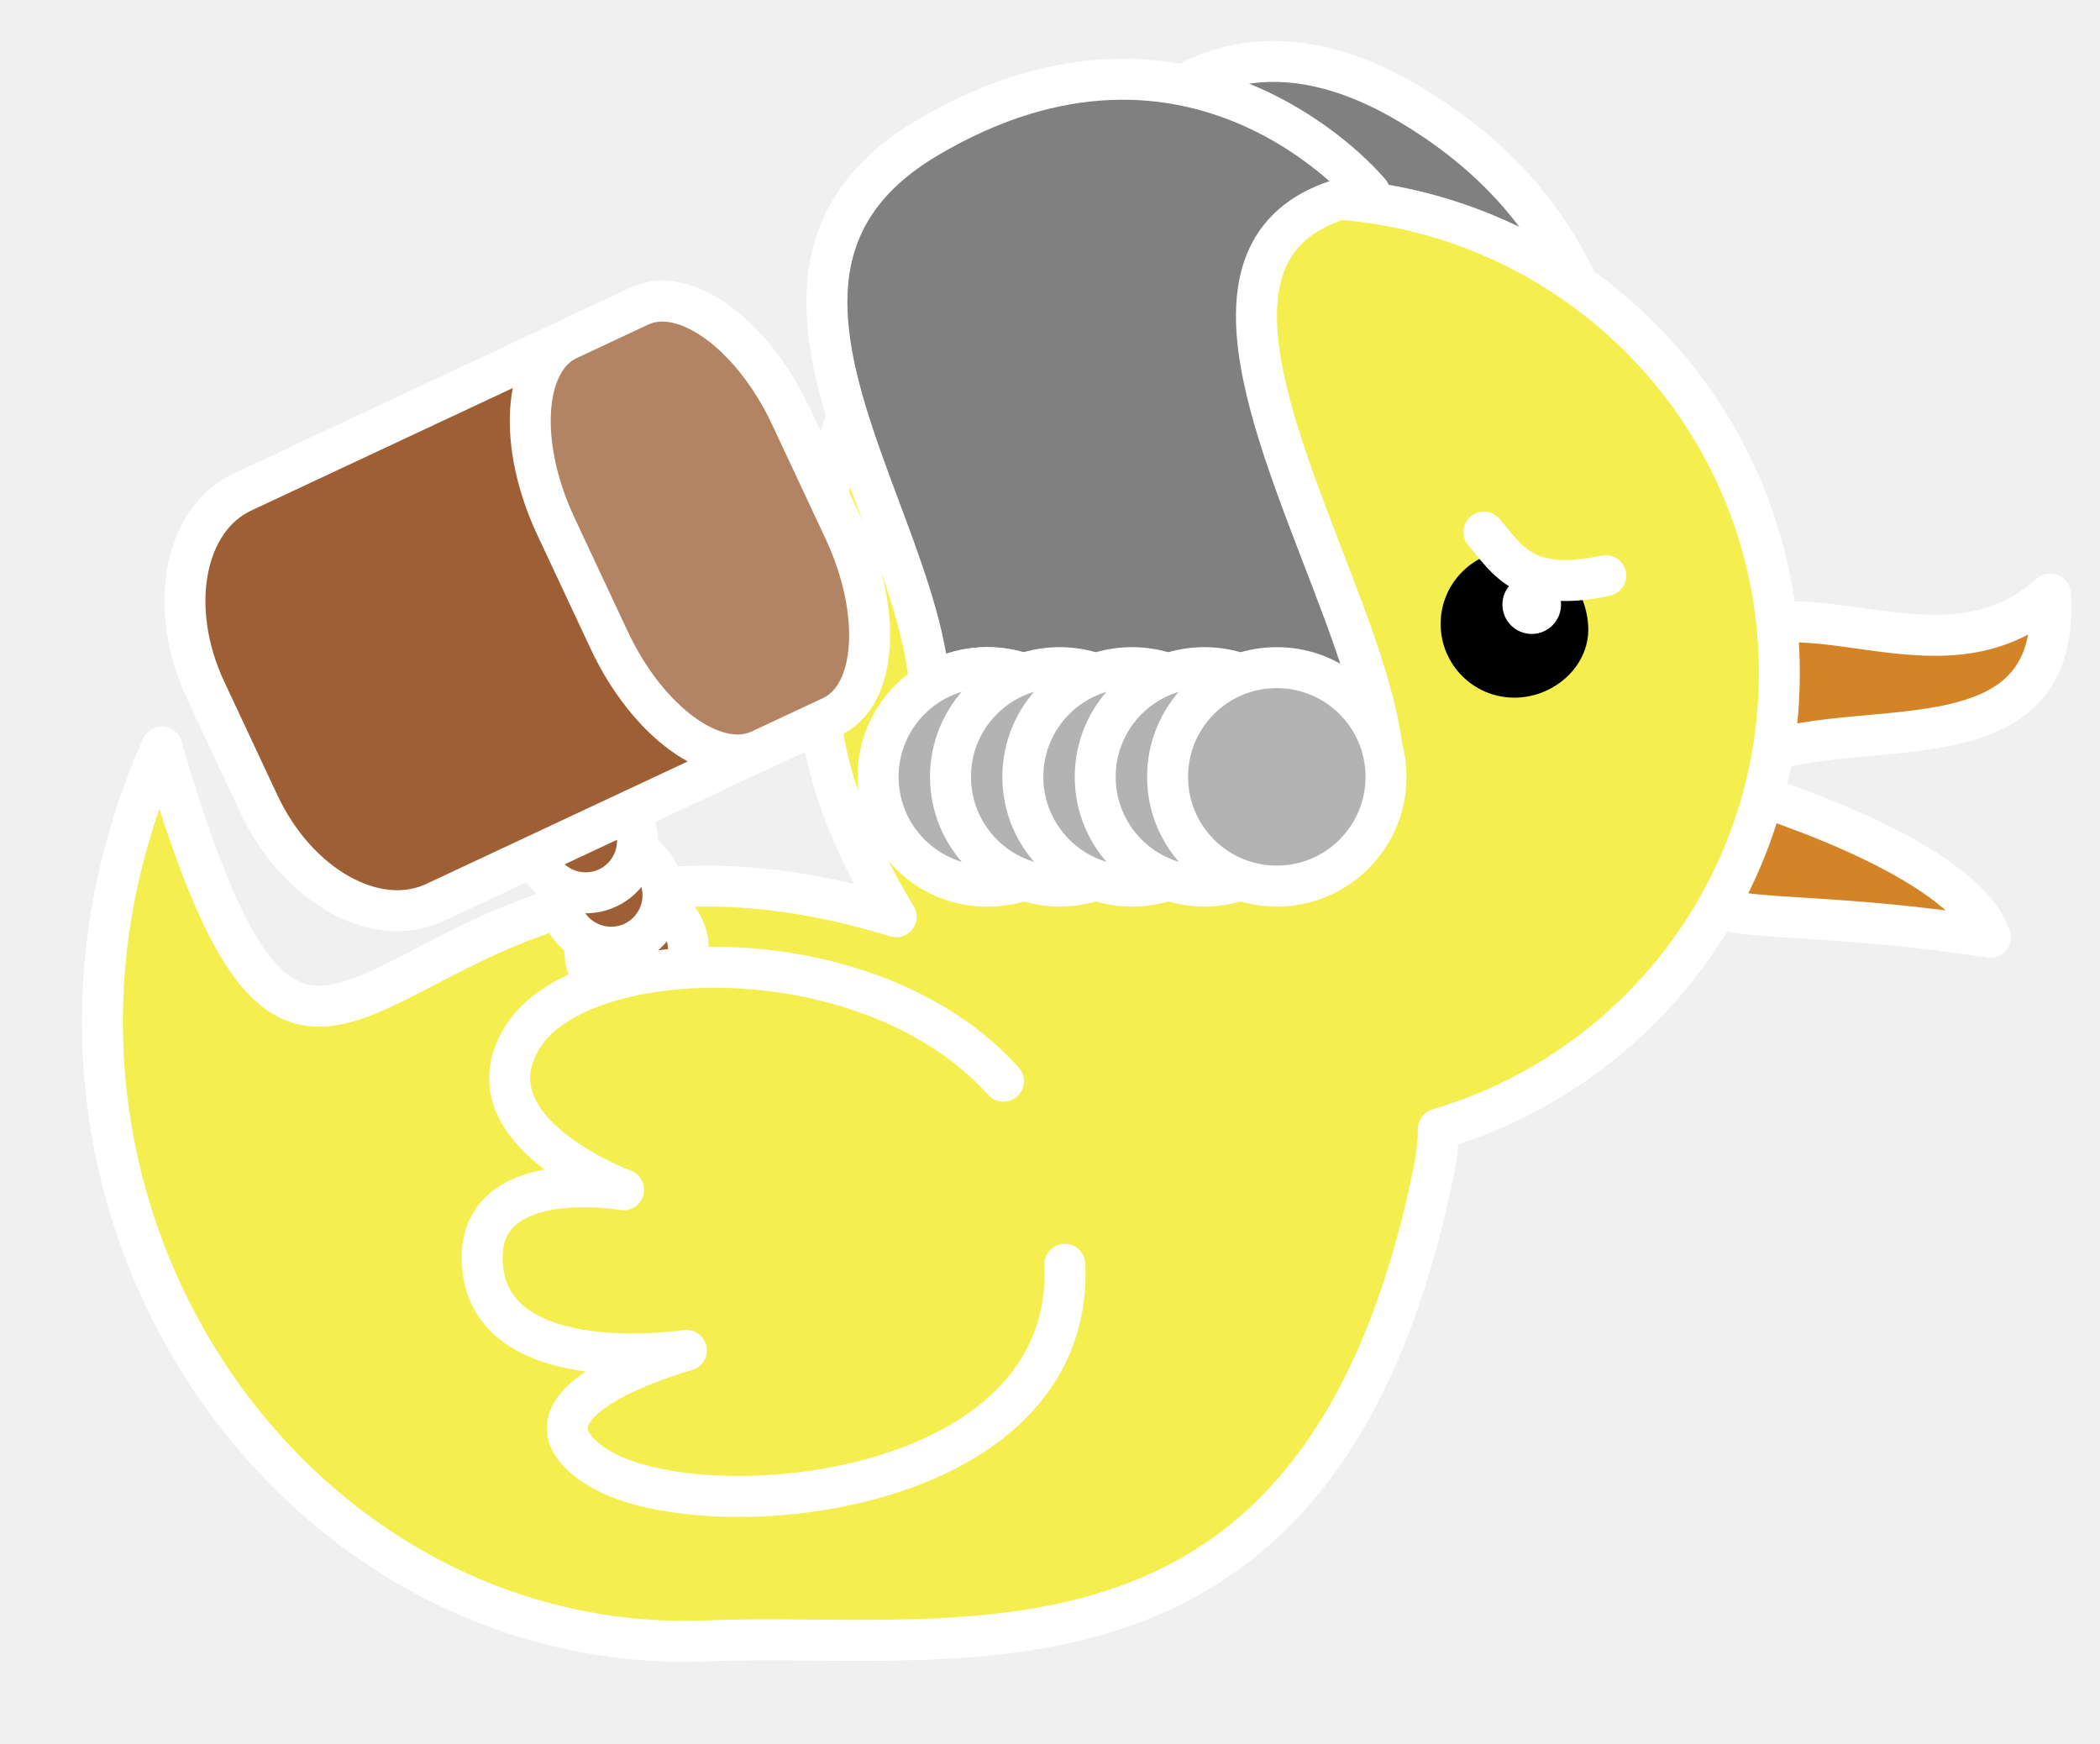
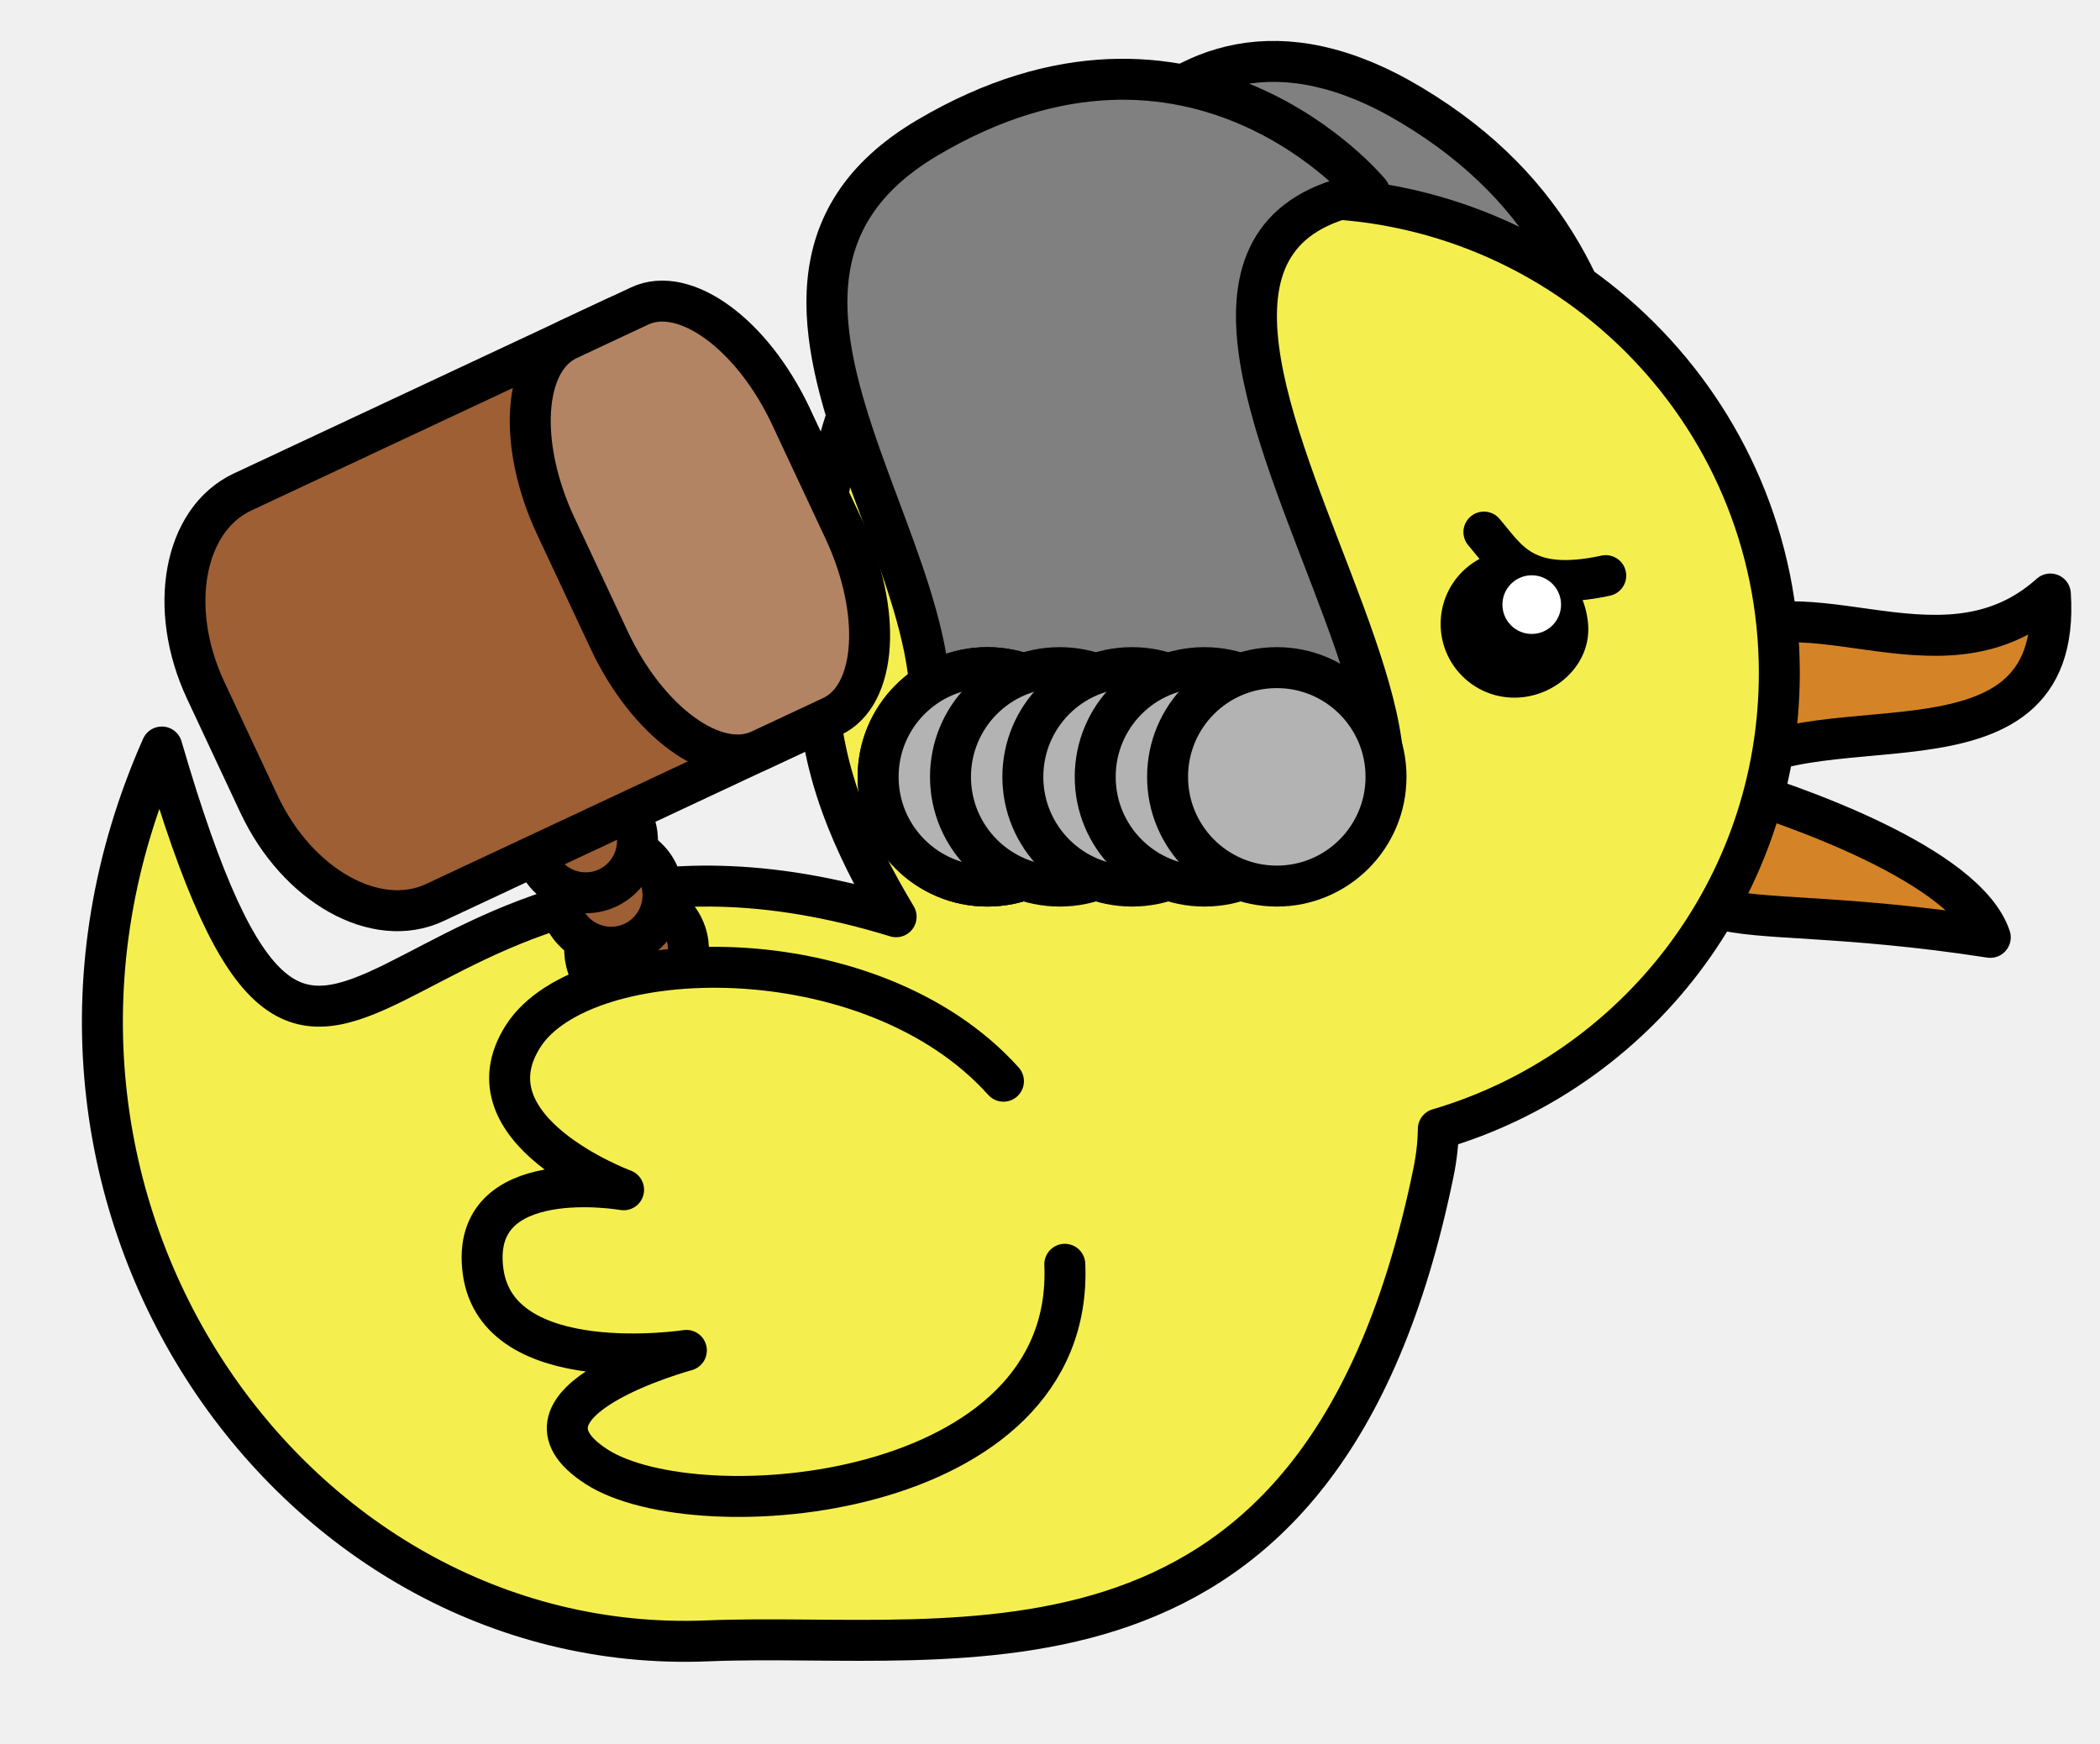
<svg xmlns="http://www.w3.org/2000/svg" viewBox="0 0 256.35 212.84" width="256.35" height="212.84" id="svg2" version="1.1">
  <defs id="defs4" />
  <g id="layer1" transform="translate(-148.1399,-83.53932)">
    <g transform="matrix(-0.9512111,0.3085409,0.3085409,0.9512111,830.8332,-104.414)" id="g3784" style="stroke-linecap:round;stroke-linejoin:round">
-       <path style="fill:#808080;fill-opacity:1;stroke:#ffffff;stroke-width:5;stroke-linecap:round;stroke-linejoin:round;stroke-miterlimit:4;stroke-opacity:1;stroke-dasharray:none" d="m 531.333,115.029 c 15.186,-20.85 -11.122,-50.353 16.172,-81.577 24.982,-28.579 49.578,5.998 49.578,5.998 -45.142,7.333 31.169,94.246 -31.084,83.579 -46.727,-8.006 -34.667,-8 -34.667,-8 z" id="path3786" />
-       <path id="path3788" d="m 553.333,113.029 c 0,7.364 -5.97,13.333 -13.333,13.333 -7.364,0 -13.333,-5.97 -13.333,-13.333 0,-7.327 5.893,-13.307 13.286,-13.333 7.393,-0.026 13.381,5.969 13.381,13.333 z" style="color:#000000;fill:#b3b3b3;fill-opacity:1;fill-rule:nonzero;stroke:#ffffff;stroke-width:5;stroke-linecap:round;stroke-linejoin:round;stroke-miterlimit:4;stroke-opacity:1;stroke-dashoffset:0;marker:none;visibility:visible;display:inline;overflow:visible;enable-background:accumulate" />
-       <path style="color:#000000;fill:#b3b3b3;fill-opacity:1;fill-rule:nonzero;stroke:#ffffff;stroke-width:5;stroke-linecap:round;stroke-linejoin:round;stroke-miterlimit:4;stroke-opacity:1;stroke-dashoffset:0;marker:none;visibility:visible;display:inline;overflow:visible;enable-background:accumulate" d="m 564.667,113.029 c 0,7.364 -5.97,13.333 -13.333,13.333 -7.364,0 -13.333,-5.97 -13.333,-13.333 0,-7.327 5.893,-13.307 13.286,-13.333 7.393,-0.026 13.381,5.969 13.381,13.333 z" id="path3790" />
-       <path id="path3792" d="m 576.667,113.029 c 0,7.364 -5.97,13.333 -13.333,13.333 -7.364,0 -13.333,-5.97 -13.333,-13.333 0,-7.327 5.893,-13.307 13.286,-13.333 7.393,-0.026 13.381,5.969 13.381,13.333 z" style="color:#000000;fill:#b3b3b3;fill-opacity:1;fill-rule:nonzero;stroke:#ffffff;stroke-width:5;stroke-linecap:round;stroke-linejoin:round;stroke-miterlimit:4;stroke-opacity:1;stroke-dashoffset:0;marker:none;visibility:visible;display:inline;overflow:visible;enable-background:accumulate" />
-       <path style="color:#000000;fill:#b3b3b3;fill-opacity:1;fill-rule:nonzero;stroke:#ffffff;stroke-width:5;stroke-linecap:round;stroke-linejoin:round;stroke-miterlimit:4;stroke-opacity:1;stroke-dashoffset:0;marker:none;visibility:visible;display:inline;overflow:visible;enable-background:accumulate" d="m 590,113.029 c 0,7.364 -5.97,13.333 -13.333,13.333 -7.364,0 -13.333,-5.97 -13.333,-13.333 0,-7.327 5.893,-13.307 13.286,-13.333 7.393,-0.026 13.381,5.969 13.381,13.333 z" id="path3794" />
+       <path style="fill:#808080;fill-opacity:1;stroke:#000000;stroke-width:5;stroke-linecap:round;stroke-linejoin:round;stroke-miterlimit:4;stroke-opacity:1;stroke-dasharray:none" d="m 531.333,115.029 c 15.186,-20.85 -11.122,-50.353 16.172,-81.577 24.982,-28.579 49.578,5.998 49.578,5.998 -45.142,7.333 31.169,94.246 -31.084,83.579 -46.727,-8.006 -34.667,-8 -34.667,-8 z" id="path3786" />
+       <path id="path3788" d="m 553.333,113.029 c 0,7.364 -5.97,13.333 -13.333,13.333 -7.364,0 -13.333,-5.97 -13.333,-13.333 0,-7.327 5.893,-13.307 13.286,-13.333 7.393,-0.026 13.381,5.969 13.381,13.333 z" style="color:#000000;fill:#b3b3b3;fill-opacity:1;fill-rule:nonzero;stroke:#000000;stroke-width:5;stroke-linecap:round;stroke-linejoin:round;stroke-miterlimit:4;stroke-opacity:1;stroke-dashoffset:0;marker:none;visibility:visible;display:inline;overflow:visible;enable-background:accumulate" />
+       <path style="color:#000000;fill:#b3b3b3;fill-opacity:1;fill-rule:nonzero;stroke:#000000;stroke-width:5;stroke-linecap:round;stroke-linejoin:round;stroke-miterlimit:4;stroke-opacity:1;stroke-dashoffset:0;marker:none;visibility:visible;display:inline;overflow:visible;enable-background:accumulate" d="m 564.667,113.029 c 0,7.364 -5.97,13.333 -13.333,13.333 -7.364,0 -13.333,-5.97 -13.333,-13.333 0,-7.327 5.893,-13.307 13.286,-13.333 7.393,-0.026 13.381,5.969 13.381,13.333 z" id="path3790" />
+       <path id="path3792" d="m 576.667,113.029 c 0,7.364 -5.97,13.333 -13.333,13.333 -7.364,0 -13.333,-5.97 -13.333,-13.333 0,-7.327 5.893,-13.307 13.286,-13.333 7.393,-0.026 13.381,5.969 13.381,13.333 z" style="color:#000000;fill:#b3b3b3;fill-opacity:1;fill-rule:nonzero;stroke:#000000;stroke-width:5;stroke-linecap:round;stroke-linejoin:round;stroke-miterlimit:4;stroke-opacity:1;stroke-dashoffset:0;marker:none;visibility:visible;display:inline;overflow:visible;enable-background:accumulate" />
+       <path style="color:#000000;fill:#b3b3b3;fill-opacity:1;fill-rule:nonzero;stroke:#000000;stroke-width:5;stroke-linecap:round;stroke-linejoin:round;stroke-miterlimit:4;stroke-opacity:1;stroke-dashoffset:0;marker:none;visibility:visible;display:inline;overflow:visible;enable-background:accumulate" d="m 590,113.029 c 0,7.364 -5.97,13.333 -13.333,13.333 -7.364,0 -13.333,-5.97 -13.333,-13.333 0,-7.327 5.893,-13.307 13.286,-13.333 7.393,-0.026 13.381,5.969 13.381,13.333 z" id="path3794" />
    </g>
-     <path style="fill:#d48426;fill-opacity:1;stroke:#ffffff;stroke-width:5;stroke-linecap:round;stroke-linejoin:round;stroke-miterlimit:4;stroke-opacity:1;stroke-dasharray:none" d="m 398.43,156.045 c -13.797,12.353 -31.521,-3.246 -42.343,7.265 -0.887,12.559 -10.758,4.073 -0.943,13.976 -4.156,23.757 -0.618,15.03 35.952,20.666 -2.919,-8.737 -23.816,-16.163 -33.511,-18.951 10.211,-11.148 42.487,1.916 40.845,-22.956 z" id="path2990" />
-     <path style="color:#000000;fill:#f4ef4e;fill-opacity:1;fill-rule:nonzero;stroke:#ffffff;stroke-width:5;stroke-linecap:round;stroke-linejoin:round;stroke-miterlimit:4;stroke-opacity:1;stroke-dashoffset:0;marker:none;visibility:visible;display:inline;overflow:visible;enable-background:accumulate" d="m 307.125,107.688 c -56.828,0 -59.115,26.796 -59.115,58.667 0,10.871 4.317,20.387 9.521,29.083 -63.939,-19.674 -69.583,48.016 -89.635,-20.719 -24.074,54.278 15.251,111.212 66.594,109.104 30.841,-1.266 75.039,9.158 88.635,-57.167 0.387,-1.889 0.572,-3.656 0.594,-5.312 24.058,-7.068 41.625,-29.311 41.625,-55.656 0,-32.033 -26.06,-58 -58.219,-58 z" id="path2988" />
+     <path style="fill:#d48426;fill-opacity:1;stroke:#000000;stroke-width:5;stroke-linecap:round;stroke-linejoin:round;stroke-miterlimit:4;stroke-opacity:1;stroke-dasharray:none" d="m 398.43,156.045 c -13.797,12.353 -31.521,-3.246 -42.343,7.265 -0.887,12.559 -10.758,4.073 -0.943,13.976 -4.156,23.757 -0.618,15.03 35.952,20.666 -2.919,-8.737 -23.816,-16.163 -33.511,-18.951 10.211,-11.148 42.487,1.916 40.845,-22.956 z" id="path2990" />
+     <path style="color:#000000;fill:#f4ef4e;fill-opacity:1;fill-rule:nonzero;stroke:#000000;stroke-width:5;stroke-linecap:round;stroke-linejoin:round;stroke-miterlimit:4;stroke-opacity:1;stroke-dashoffset:0;marker:none;visibility:visible;display:inline;overflow:visible;enable-background:accumulate" d="m 307.125,107.688 c -56.828,0 -59.115,26.796 -59.115,58.667 0,10.871 4.317,20.387 9.521,29.083 -63.939,-19.674 -69.583,48.016 -89.635,-20.719 -24.074,54.278 15.251,111.212 66.594,109.104 30.841,-1.266 75.039,9.158 88.635,-57.167 0.387,-1.889 0.572,-3.656 0.594,-5.312 24.058,-7.068 41.625,-29.311 41.625,-55.656 0,-32.033 -26.06,-58 -58.219,-58 z" id="path2988" />
    <path style="color:#000000;fill:#000000;fill-opacity:1;fill-rule:nonzero;stroke:none;stroke-width:5;marker:none;visibility:visible;display:inline;overflow:visible;enable-background:accumulate" d="m 333,150.696 c 4.136,0.265 8.523,3.443 9,9 0.425,4.952 -4.029,9 -9,9 -4.971,0 -9,-4.029 -9,-9 0,-4.946 3.99,-8.964 8.936,-9" id="path3764" />
    <g id="g3777" transform="translate(-272.6667,65.33333)" style="stroke-linecap:round;stroke-linejoin:round">
-       <path id="path3775" d="M 531.333,115.029 C 546,93.029 501.333,54.362 534,35.029 c 32.667,-19.333 54,6.667 54,6.667 -45.142,7.333 40.253,92 -22,81.333 -46.727,-8.006 -34.667,-8 -34.667,-8 z" style="fill:#808080;fill-opacity:1;stroke:#ffffff;stroke-width:5;stroke-linecap:round;stroke-linejoin:round;stroke-miterlimit:4;stroke-opacity:1;stroke-dasharray:none" />
-       <path id="path3905" d="m 554.667,113.029 c 0,7.364 -5.97,13.333 -13.333,13.333 -7.364,0 -13.333,-5.97 -13.333,-13.333 0,-7.327 5.893,-13.307 13.286,-13.333 7.393,-0.026 13.381,5.969 13.381,13.333 z" style="color:#000000;fill:#b3b3b3;fill-opacity:1;fill-rule:nonzero;stroke:#ffffff;stroke-width:5;stroke-linecap:round;stroke-linejoin:round;stroke-miterlimit:4;stroke-opacity:1;stroke-dashoffset:0;marker:none;visibility:visible;display:inline;overflow:visible;enable-background:accumulate" />
-       <path style="color:#000000;fill:#b3b3b3;fill-opacity:1;fill-rule:nonzero;stroke:#ffffff;stroke-width:5;stroke-linecap:round;stroke-linejoin:round;stroke-miterlimit:4;stroke-opacity:1;stroke-dashoffset:0;marker:none;visibility:visible;display:inline;overflow:visible;enable-background:accumulate" d="m 554.667,113.029 c 0,7.364 -5.97,13.333 -13.333,13.333 -7.364,0 -13.333,-5.97 -13.333,-13.333 0,-7.327 5.893,-13.307 13.286,-13.333 7.393,-0.026 13.381,5.969 13.381,13.333 z" id="path3911" />
-       <path style="color:#000000;fill:#b3b3b3;fill-opacity:1;fill-rule:nonzero;stroke:#ffffff;stroke-width:5;stroke-linecap:round;stroke-linejoin:round;stroke-miterlimit:4;stroke-opacity:1;stroke-dashoffset:0;marker:none;visibility:visible;display:inline;overflow:visible;enable-background:accumulate" d="m 563.5,113.029 c 0,7.364 -5.97,13.333 -13.333,13.333 -7.364,0 -13.333,-5.97 -13.333,-13.333 0,-7.327 5.893,-13.307 13.286,-13.333 7.393,-0.026 13.381,5.969 13.381,13.333 z" id="path3767" />
-       <path id="path3769" d="m 572.333,113.029 c 0,7.364 -5.97,13.333 -13.333,13.333 -7.364,0 -13.333,-5.97 -13.333,-13.333 0,-7.327 5.893,-13.307 13.286,-13.333 7.393,-0.026 13.381,5.969 13.381,13.333 z" style="color:#000000;fill:#b3b3b3;fill-opacity:1;fill-rule:nonzero;stroke:#ffffff;stroke-width:5;stroke-linecap:round;stroke-linejoin:round;stroke-miterlimit:4;stroke-opacity:1;stroke-dashoffset:0;marker:none;visibility:visible;display:inline;overflow:visible;enable-background:accumulate" />
-       <path style="color:#000000;fill:#b3b3b3;fill-opacity:1;fill-rule:nonzero;stroke:#ffffff;stroke-width:5;stroke-linecap:round;stroke-linejoin:round;stroke-miterlimit:4;stroke-opacity:1;stroke-dashoffset:0;marker:none;visibility:visible;display:inline;overflow:visible;enable-background:accumulate" d="m 581.167,113.029 c 0,7.364 -5.97,13.333 -13.333,13.333 -7.364,0 -13.333,-5.97 -13.333,-13.333 0,-7.327 5.893,-13.307 13.286,-13.333 7.393,-0.026 13.381,5.969 13.381,13.333 z" id="path3771" />
-       <path id="path3773" d="m 590,113.029 c 0,7.364 -5.97,13.333 -13.333,13.333 -7.364,0 -13.333,-5.97 -13.333,-13.333 0,-7.327 5.893,-13.307 13.286,-13.333 7.393,-0.026 13.381,5.969 13.381,13.333 z" style="color:#000000;fill:#b3b3b3;fill-opacity:1;fill-rule:nonzero;stroke:#ffffff;stroke-width:5;stroke-linecap:round;stroke-linejoin:round;stroke-miterlimit:4;stroke-opacity:1;stroke-dashoffset:0;marker:none;visibility:visible;display:inline;overflow:visible;enable-background:accumulate" />
+       <path id="path3775" d="M 531.333,115.029 C 546,93.029 501.333,54.362 534,35.029 c 32.667,-19.333 54,6.667 54,6.667 -45.142,7.333 40.253,92 -22,81.333 -46.727,-8.006 -34.667,-8 -34.667,-8 z" style="fill:#808080;fill-opacity:1;stroke:#000000;stroke-width:5;stroke-linecap:round;stroke-linejoin:round;stroke-miterlimit:4;stroke-opacity:1;stroke-dasharray:none" />
+       <path id="path3905" d="m 554.667,113.029 c 0,7.364 -5.97,13.333 -13.333,13.333 -7.364,0 -13.333,-5.97 -13.333,-13.333 0,-7.327 5.893,-13.307 13.286,-13.333 7.393,-0.026 13.381,5.969 13.381,13.333 z" style="color:#000000;fill:#b3b3b3;fill-opacity:1;fill-rule:nonzero;stroke:#000000;stroke-width:5;stroke-linecap:round;stroke-linejoin:round;stroke-miterlimit:4;stroke-opacity:1;stroke-dashoffset:0;marker:none;visibility:visible;display:inline;overflow:visible;enable-background:accumulate" />
+       <path style="color:#000000;fill:#b3b3b3;fill-opacity:1;fill-rule:nonzero;stroke:#000000;stroke-width:5;stroke-linecap:round;stroke-linejoin:round;stroke-miterlimit:4;stroke-opacity:1;stroke-dashoffset:0;marker:none;visibility:visible;display:inline;overflow:visible;enable-background:accumulate" d="m 554.667,113.029 c 0,7.364 -5.97,13.333 -13.333,13.333 -7.364,0 -13.333,-5.97 -13.333,-13.333 0,-7.327 5.893,-13.307 13.286,-13.333 7.393,-0.026 13.381,5.969 13.381,13.333 z" id="path3911" />
+       <path style="color:#000000;fill:#b3b3b3;fill-opacity:1;fill-rule:nonzero;stroke:#000000;stroke-width:5;stroke-linecap:round;stroke-linejoin:round;stroke-miterlimit:4;stroke-opacity:1;stroke-dashoffset:0;marker:none;visibility:visible;display:inline;overflow:visible;enable-background:accumulate" d="m 563.5,113.029 c 0,7.364 -5.97,13.333 -13.333,13.333 -7.364,0 -13.333,-5.97 -13.333,-13.333 0,-7.327 5.893,-13.307 13.286,-13.333 7.393,-0.026 13.381,5.969 13.381,13.333 z" id="path3767" />
+       <path id="path3769" d="m 572.333,113.029 c 0,7.364 -5.97,13.333 -13.333,13.333 -7.364,0 -13.333,-5.97 -13.333,-13.333 0,-7.327 5.893,-13.307 13.286,-13.333 7.393,-0.026 13.381,5.969 13.381,13.333 z" style="color:#000000;fill:#b3b3b3;fill-opacity:1;fill-rule:nonzero;stroke:#000000;stroke-width:5;stroke-linecap:round;stroke-linejoin:round;stroke-miterlimit:4;stroke-opacity:1;stroke-dashoffset:0;marker:none;visibility:visible;display:inline;overflow:visible;enable-background:accumulate" />
+       <path style="color:#000000;fill:#b3b3b3;fill-opacity:1;fill-rule:nonzero;stroke:#000000;stroke-width:5;stroke-linecap:round;stroke-linejoin:round;stroke-miterlimit:4;stroke-opacity:1;stroke-dashoffset:0;marker:none;visibility:visible;display:inline;overflow:visible;enable-background:accumulate" d="m 581.167,113.029 c 0,7.364 -5.97,13.333 -13.333,13.333 -7.364,0 -13.333,-5.97 -13.333,-13.333 0,-7.327 5.893,-13.307 13.286,-13.333 7.393,-0.026 13.381,5.969 13.381,13.333 z" id="path3771" />
+       <path id="path3773" d="m 590,113.029 c 0,7.364 -5.97,13.333 -13.333,13.333 -7.364,0 -13.333,-5.97 -13.333,-13.333 0,-7.327 5.893,-13.307 13.286,-13.333 7.393,-0.026 13.381,5.969 13.381,13.333 z" style="color:#000000;fill:#b3b3b3;fill-opacity:1;fill-rule:nonzero;stroke:#000000;stroke-width:5;stroke-linecap:round;stroke-linejoin:round;stroke-miterlimit:4;stroke-opacity:1;stroke-dashoffset:0;marker:none;visibility:visible;display:inline;overflow:visible;enable-background:accumulate" />
    </g>
-     <g id="g3849" transform="matrix(0.9055947,-0.4241441,0.4241441,0.9055947,-276.3716,82.03038)" style="stroke:#ffffff;stroke-linecap:round;stroke-linejoin:round;stroke-opacity:1">
-       <path style="color:#000000;fill:#9e5f35;fill-opacity:1;stroke:#ffffff;stroke-width:5;stroke-linecap:round;stroke-linejoin:round;stroke-opacity:1;marker:none;visibility:visible;display:inline;overflow:visible;enable-background:accumulate" d="m 417.333,339.029 c 0,6.812 -5.522,12.333 -12.333,12.333 -6.812,0 -12.333,-5.522 -12.333,-12.333 0,-6.777 5.451,-12.309 12.289,-12.333 6.838,-0.024 12.377,5.522 12.377,12.333 z" id="path3833" />
-       <path id="path3835" d="m 411.333,326.696 c 0,3.498 -2.836,6.333 -6.333,6.333 -3.498,0 -6.333,-2.836 -6.333,-6.333 0,-3.48 2.799,-6.321 6.311,-6.333 3.512,-0.013 6.356,2.835 6.356,6.333 z" style="color:#000000;fill:#9e5f35;fill-opacity:1;stroke:#ffffff;stroke-width:5;stroke-linecap:round;stroke-linejoin:round;stroke-opacity:1;marker:none;visibility:visible;display:inline;overflow:visible;enable-background:accumulate" />
-       <path style="color:#000000;fill:#9e5f35;fill-opacity:1;stroke:#ffffff;stroke-width:5;stroke-linecap:round;stroke-linejoin:round;stroke-opacity:1;marker:none;visibility:visible;display:inline;overflow:visible;enable-background:accumulate" d="m 411.333,319.362 c 0,3.498 -2.836,6.333 -6.333,6.333 -3.498,0 -6.333,-2.836 -6.333,-6.333 0,-3.48 2.799,-6.321 6.311,-6.333 3.512,-0.013 6.356,2.835 6.356,6.333 z" id="path3839" />
-       <path id="path3841" d="m 411.333,312.029 c 0,3.498 -2.836,6.333 -6.333,6.333 -3.498,0 -6.333,-2.836 -6.333,-6.333 0,-3.48 2.799,-6.321 6.311,-6.333 3.512,-0.013 6.356,2.835 6.356,6.333 z" style="color:#000000;fill:#9e5f35;fill-opacity:1;stroke:#ffffff;stroke-width:5;stroke-linecap:round;stroke-linejoin:round;stroke-opacity:1;marker:none;visibility:visible;display:inline;overflow:visible;enable-background:accumulate" />
-       <path style="color:#000000;fill:#9e5f35;fill-opacity:1;stroke:#ffffff;stroke-width:5;stroke-linecap:round;stroke-linejoin:round;stroke-opacity:1;marker:none;visibility:visible;display:inline;overflow:visible;enable-background:accumulate" d="m 411.333,304.696 c 0,3.498 -2.836,6.333 -6.333,6.333 -3.498,0 -6.333,-2.836 -6.333,-6.333 0,-3.48 2.799,-6.321 6.311,-6.333 3.512,-0.013 6.356,2.835 6.356,6.333 z" id="path3843" />
-       <rect ry="20" rx="14.343" y="248.362" x="370.795" height="55.333" width="78.872" id="rect3845" style="color:#000000;fill:#9e5f35;fill-opacity:1;fill-rule:nonzero;stroke:#ffffff;stroke-width:5;stroke-linecap:round;stroke-linejoin:round;stroke-miterlimit:4;stroke-opacity:1;stroke-dasharray:none;stroke-dashoffset:0;marker:none;visibility:visible;display:inline;overflow:visible;enable-background:accumulate" />
-       <rect style="color:#000000;fill:#b38464;fill-opacity:1;fill-rule:nonzero;stroke:#ffffff;stroke-width:5;stroke-linecap:round;stroke-linejoin:round;stroke-miterlimit:4;stroke-opacity:1;stroke-dasharray:none;stroke-dashoffset:0;marker:none;visibility:visible;display:inline;overflow:visible;enable-background:accumulate" id="rect3847" width="31.667" height="55.333" x="418" y="248.362" rx="11" ry="20" />
+     <g id="g3849" transform="matrix(0.9055947,-0.4241441,0.4241441,0.9055947,-276.3716,82.03038)" style="stroke:#000000;stroke-linecap:round;stroke-linejoin:round;stroke-opacity:1">
+       <path style="color:#000000;fill:#9e5f35;fill-opacity:1;stroke:#000000;stroke-width:5;stroke-linecap:round;stroke-linejoin:round;stroke-opacity:1;marker:none;visibility:visible;display:inline;overflow:visible;enable-background:accumulate" d="m 417.333,339.029 c 0,6.812 -5.522,12.333 -12.333,12.333 -6.812,0 -12.333,-5.522 -12.333,-12.333 0,-6.777 5.451,-12.309 12.289,-12.333 6.838,-0.024 12.377,5.522 12.377,12.333 z" id="path3833" />
+       <path id="path3835" d="m 411.333,326.696 c 0,3.498 -2.836,6.333 -6.333,6.333 -3.498,0 -6.333,-2.836 -6.333,-6.333 0,-3.48 2.799,-6.321 6.311,-6.333 3.512,-0.013 6.356,2.835 6.356,6.333 z" style="color:#000000;fill:#9e5f35;fill-opacity:1;stroke:#000000;stroke-width:5;stroke-linecap:round;stroke-linejoin:round;stroke-opacity:1;marker:none;visibility:visible;display:inline;overflow:visible;enable-background:accumulate" />
+       <path style="color:#000000;fill:#9e5f35;fill-opacity:1;stroke:#000000;stroke-width:5;stroke-linecap:round;stroke-linejoin:round;stroke-opacity:1;marker:none;visibility:visible;display:inline;overflow:visible;enable-background:accumulate" d="m 411.333,319.362 c 0,3.498 -2.836,6.333 -6.333,6.333 -3.498,0 -6.333,-2.836 -6.333,-6.333 0,-3.48 2.799,-6.321 6.311,-6.333 3.512,-0.013 6.356,2.835 6.356,6.333 z" id="path3839" />
+       <path id="path3841" d="m 411.333,312.029 c 0,3.498 -2.836,6.333 -6.333,6.333 -3.498,0 -6.333,-2.836 -6.333,-6.333 0,-3.48 2.799,-6.321 6.311,-6.333 3.512,-0.013 6.356,2.835 6.356,6.333 z" style="color:#000000;fill:#9e5f35;fill-opacity:1;stroke:#000000;stroke-width:5;stroke-linecap:round;stroke-linejoin:round;stroke-opacity:1;marker:none;visibility:visible;display:inline;overflow:visible;enable-background:accumulate" />
+       <path style="color:#000000;fill:#9e5f35;fill-opacity:1;stroke:#000000;stroke-width:5;stroke-linecap:round;stroke-linejoin:round;stroke-opacity:1;marker:none;visibility:visible;display:inline;overflow:visible;enable-background:accumulate" d="m 411.333,304.696 c 0,3.498 -2.836,6.333 -6.333,6.333 -3.498,0 -6.333,-2.836 -6.333,-6.333 0,-3.48 2.799,-6.321 6.311,-6.333 3.512,-0.013 6.356,2.835 6.356,6.333 z" id="path3843" />
+       <rect ry="20" rx="14.343" y="248.362" x="370.795" height="55.333" width="78.872" id="rect3845" style="color:#000000;fill:#9e5f35;fill-opacity:1;fill-rule:nonzero;stroke:#000000;stroke-width:5;stroke-linecap:round;stroke-linejoin:round;stroke-miterlimit:4;stroke-opacity:1;stroke-dasharray:none;stroke-dashoffset:0;marker:none;visibility:visible;display:inline;overflow:visible;enable-background:accumulate" />
+       <rect style="color:#000000;fill:#b38464;fill-opacity:1;fill-rule:nonzero;stroke:#000000;stroke-width:5;stroke-linecap:round;stroke-linejoin:round;stroke-miterlimit:4;stroke-opacity:1;stroke-dasharray:none;stroke-dashoffset:0;marker:none;visibility:visible;display:inline;overflow:visible;enable-background:accumulate" id="rect3847" width="31.667" height="55.333" x="418" y="248.362" rx="11" ry="20" />
    </g>
-     <path style="fill:#f4ef4e;fill-opacity:1;stroke:#ffffff;stroke-width:5;stroke-linecap:round;stroke-linejoin:round;stroke-miterlimit:4;stroke-opacity:1;stroke-dasharray:none" d="m 270.633,215.511 c -16.189,-18.041 -51.249,-17.03 -58.624,-5.51 -7.375,11.52 12.254,18.763 12.254,18.763 0,0 -18.908,-3.309 -17.157,9.926 1.751,13.235 24.821,9.679 24.821,9.679 0,0 -23.245,6.299 -10.949,14.209 12.296,7.911 58.383,4.199 57.144,-24.719" id="path3831" />
-     <path style="fill:none;stroke:#ffffff;stroke-width:5;stroke-linecap:round;stroke-linejoin:round;stroke-miterlimit:4;stroke-opacity:1;stroke-dasharray:none" d="m 329.283,148.486 c 2.839,3.312 4.905,7.481 14.872,5.316" id="path3860" />
+     <path style="fill:#f4ef4e;fill-opacity:1;stroke:#000000;stroke-width:5;stroke-linecap:round;stroke-linejoin:round;stroke-miterlimit:4;stroke-opacity:1;stroke-dasharray:none" d="m 270.633,215.511 c -16.189,-18.041 -51.249,-17.03 -58.624,-5.51 -7.375,11.52 12.254,18.763 12.254,18.763 0,0 -18.908,-3.309 -17.157,9.926 1.751,13.235 24.821,9.679 24.821,9.679 0,0 -23.245,6.299 -10.949,14.209 12.296,7.911 58.383,4.199 57.144,-24.719" id="path3831" />
+     <path style="fill:none;stroke:#000000;stroke-width:5;stroke-linecap:round;stroke-linejoin:round;stroke-miterlimit:4;stroke-opacity:1;stroke-dasharray:none" d="m 329.283,148.486 c 2.839,3.312 4.905,7.481 14.872,5.316" id="path3860" />
    <path id="path3858" d="m 335.121,153.76 c 1.977,0 3.579,1.602 3.579,3.579 0,1.977 -1.602,3.579 -3.579,3.579 -1.977,0 -3.579,-1.602 -3.579,-3.579 0,-1.967 1.587,-3.565 3.553,-3.579" style="color:#000000;fill:#ffffff;fill-opacity:1;fill-rule:nonzero;stroke:none;stroke-width:5;marker:none;visibility:visible;display:inline;overflow:visible;enable-background:accumulate" />
    <g transform="translate(-595.3333,24)" id="g3915" />
  </g>
</svg>
